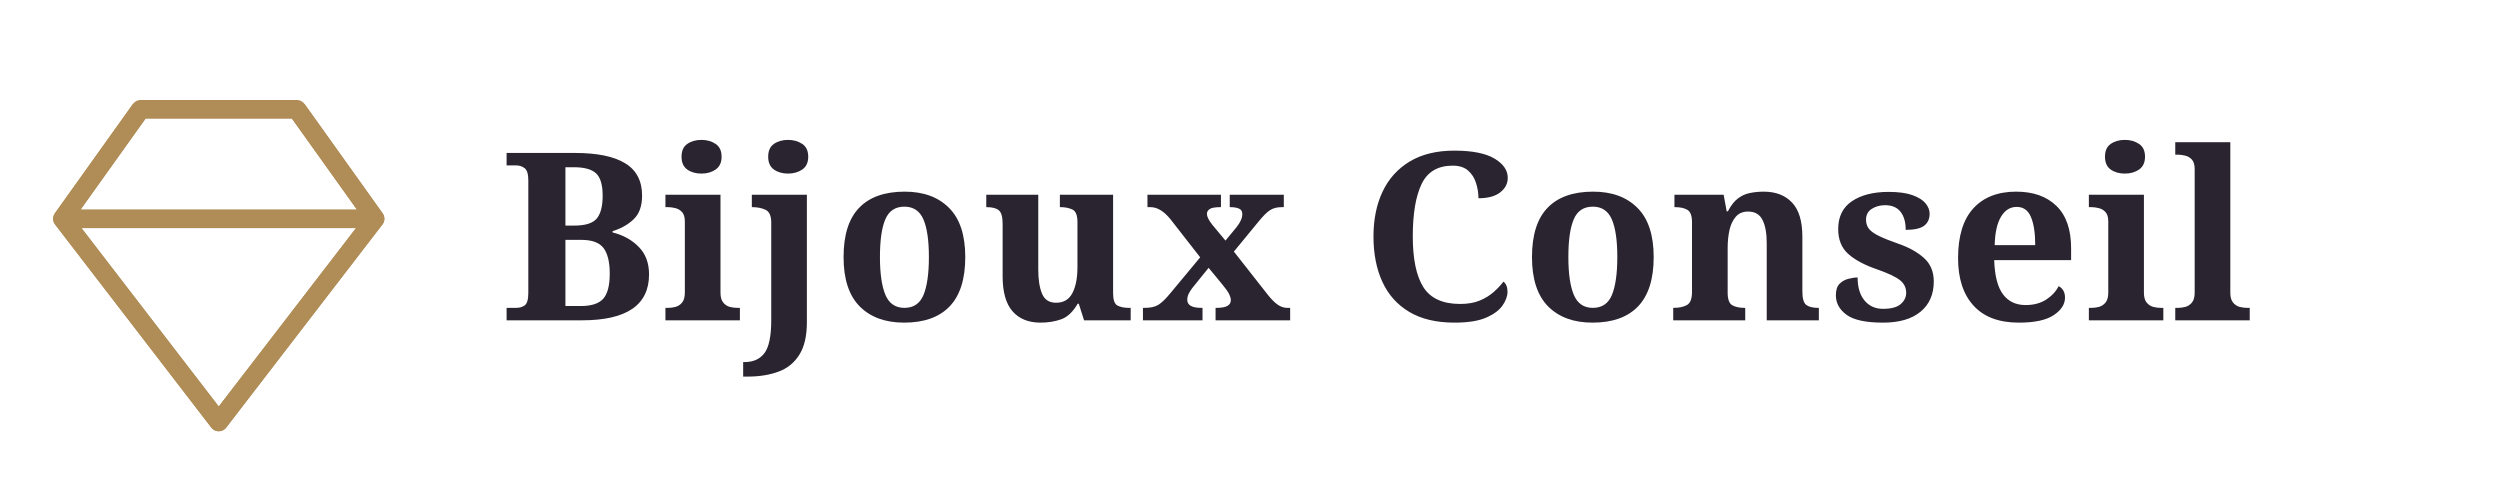
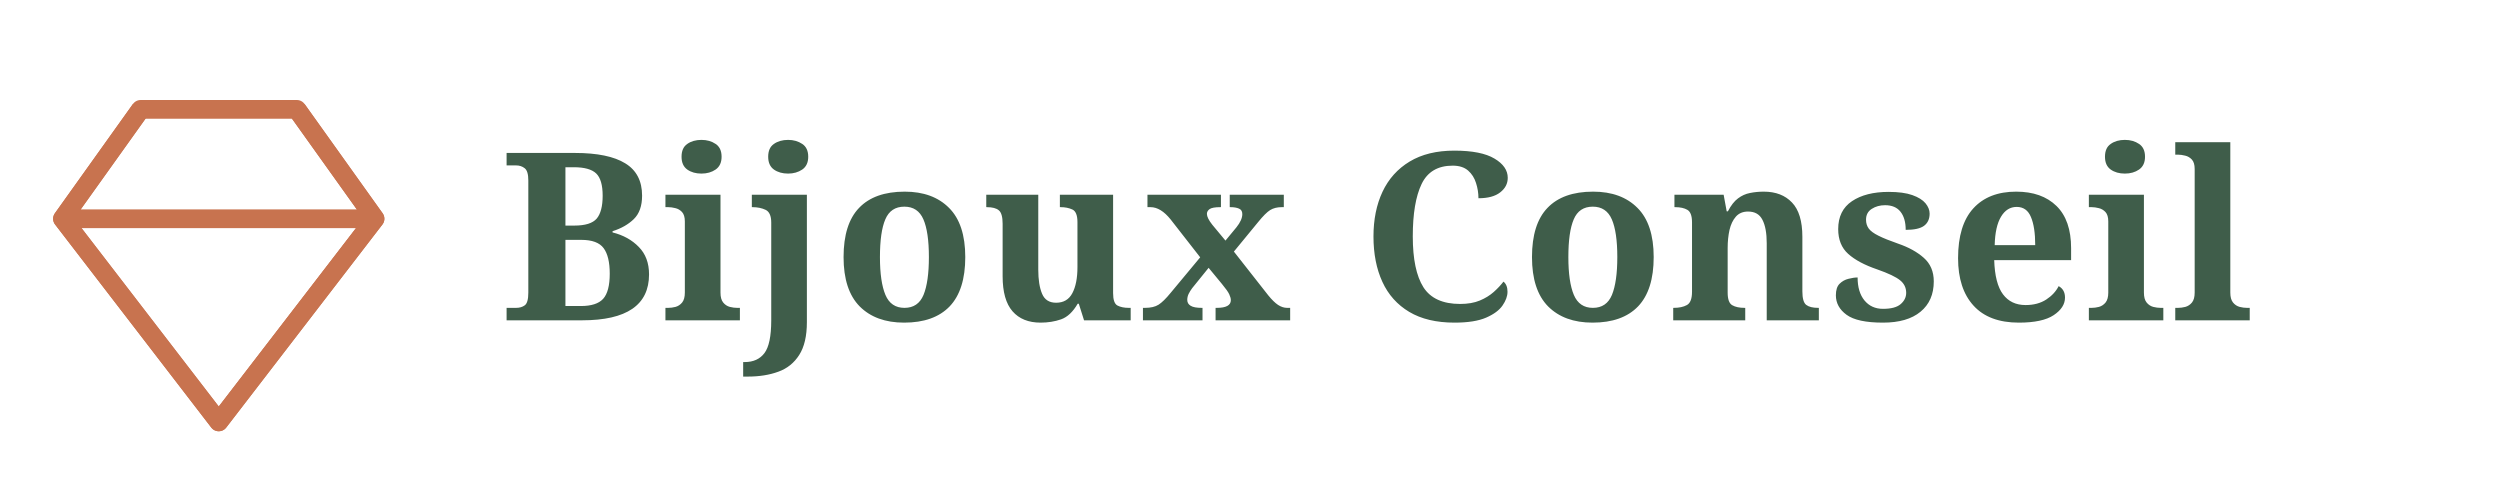
<svg xmlns="http://www.w3.org/2000/svg" viewBox="0 0 320 64" width="320" height="64">
-   <g fill="none" stroke="#B08D57" stroke-width="2.4" stroke-linejoin="round">
+   <g fill="none" stroke="#C8734F" stroke-width="2.4" stroke-linejoin="round">
    <path d="M18 14h20l10 14-20 26-20-26z" />
    <path d="M8 28h40M18 14 8 28l20 26 20-26-10-14" />
  </g>
-   <text x="64" y="41" font-family="Cormorant Garamond, Georgia, serif" font-size="30" font-weight="600" fill="#2A2430" letter-spacing="0.5">Bijoux Conseil</text>
+   <text x="64" y="41" font-family="Cormorant Garamond, Georgia, serif" font-size="30" font-weight="600" fill="#3F5D4A" letter-spacing="0.5">Bijoux Conseil</text>
</svg>
